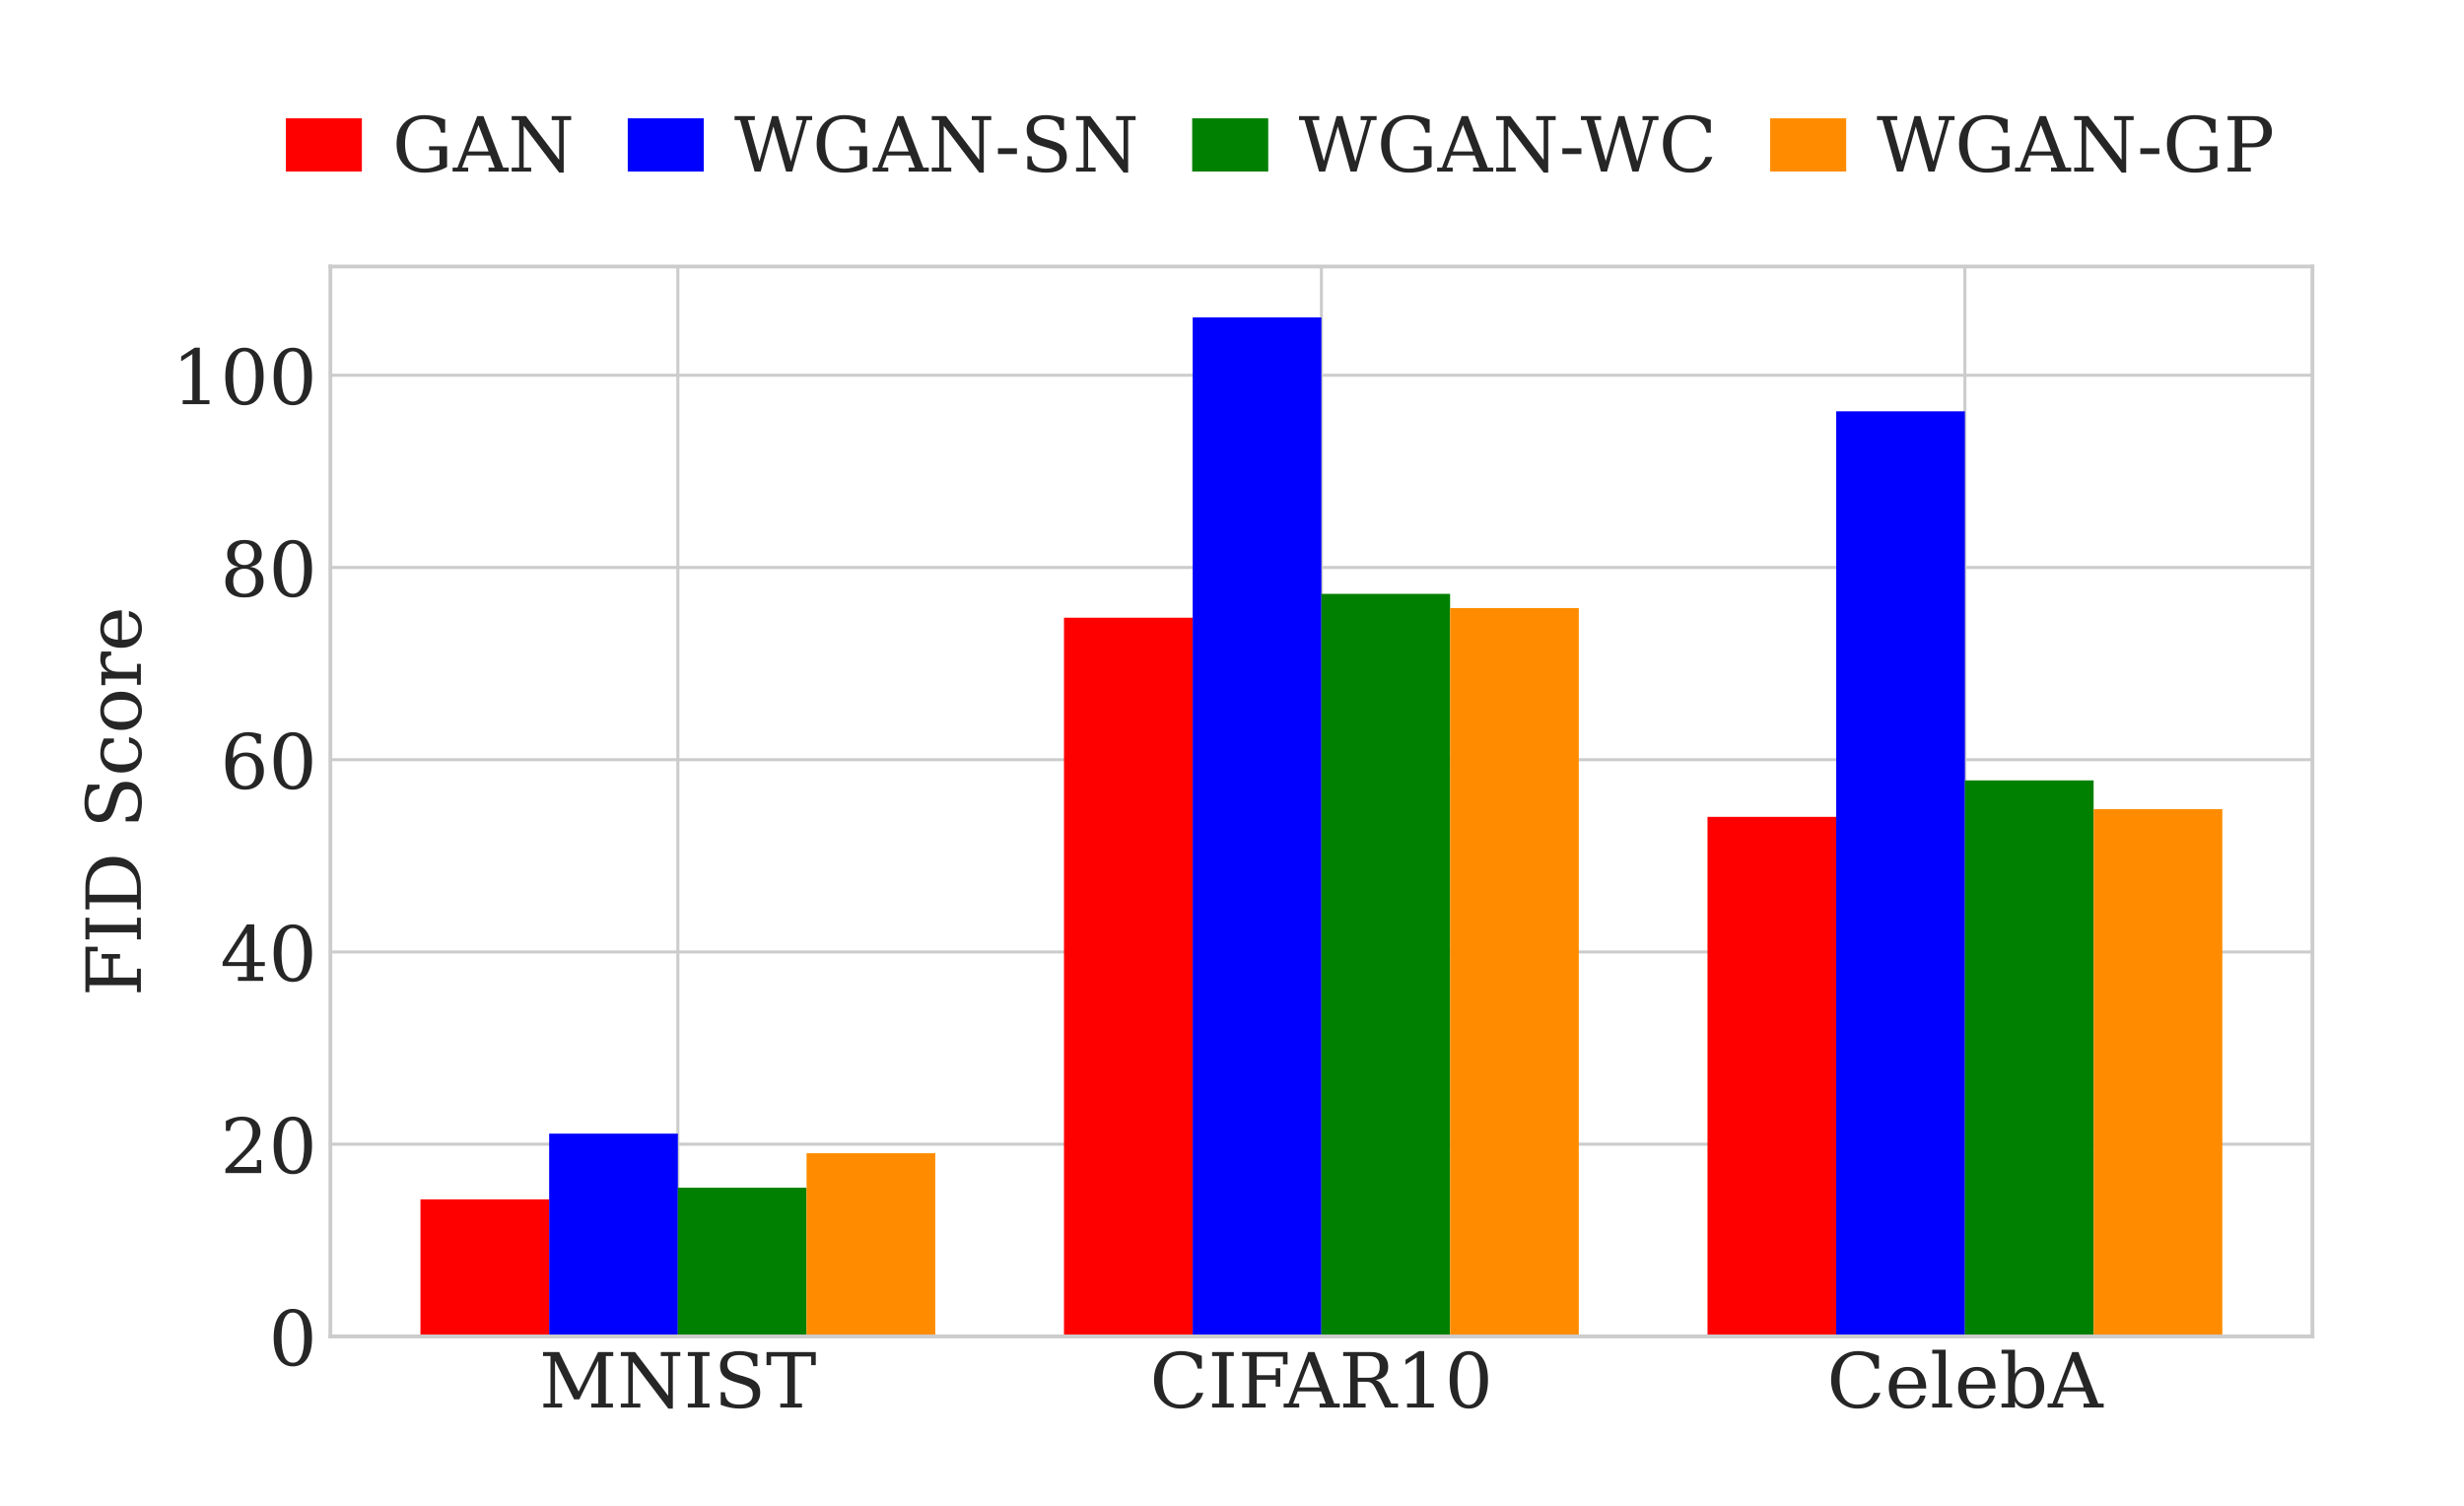
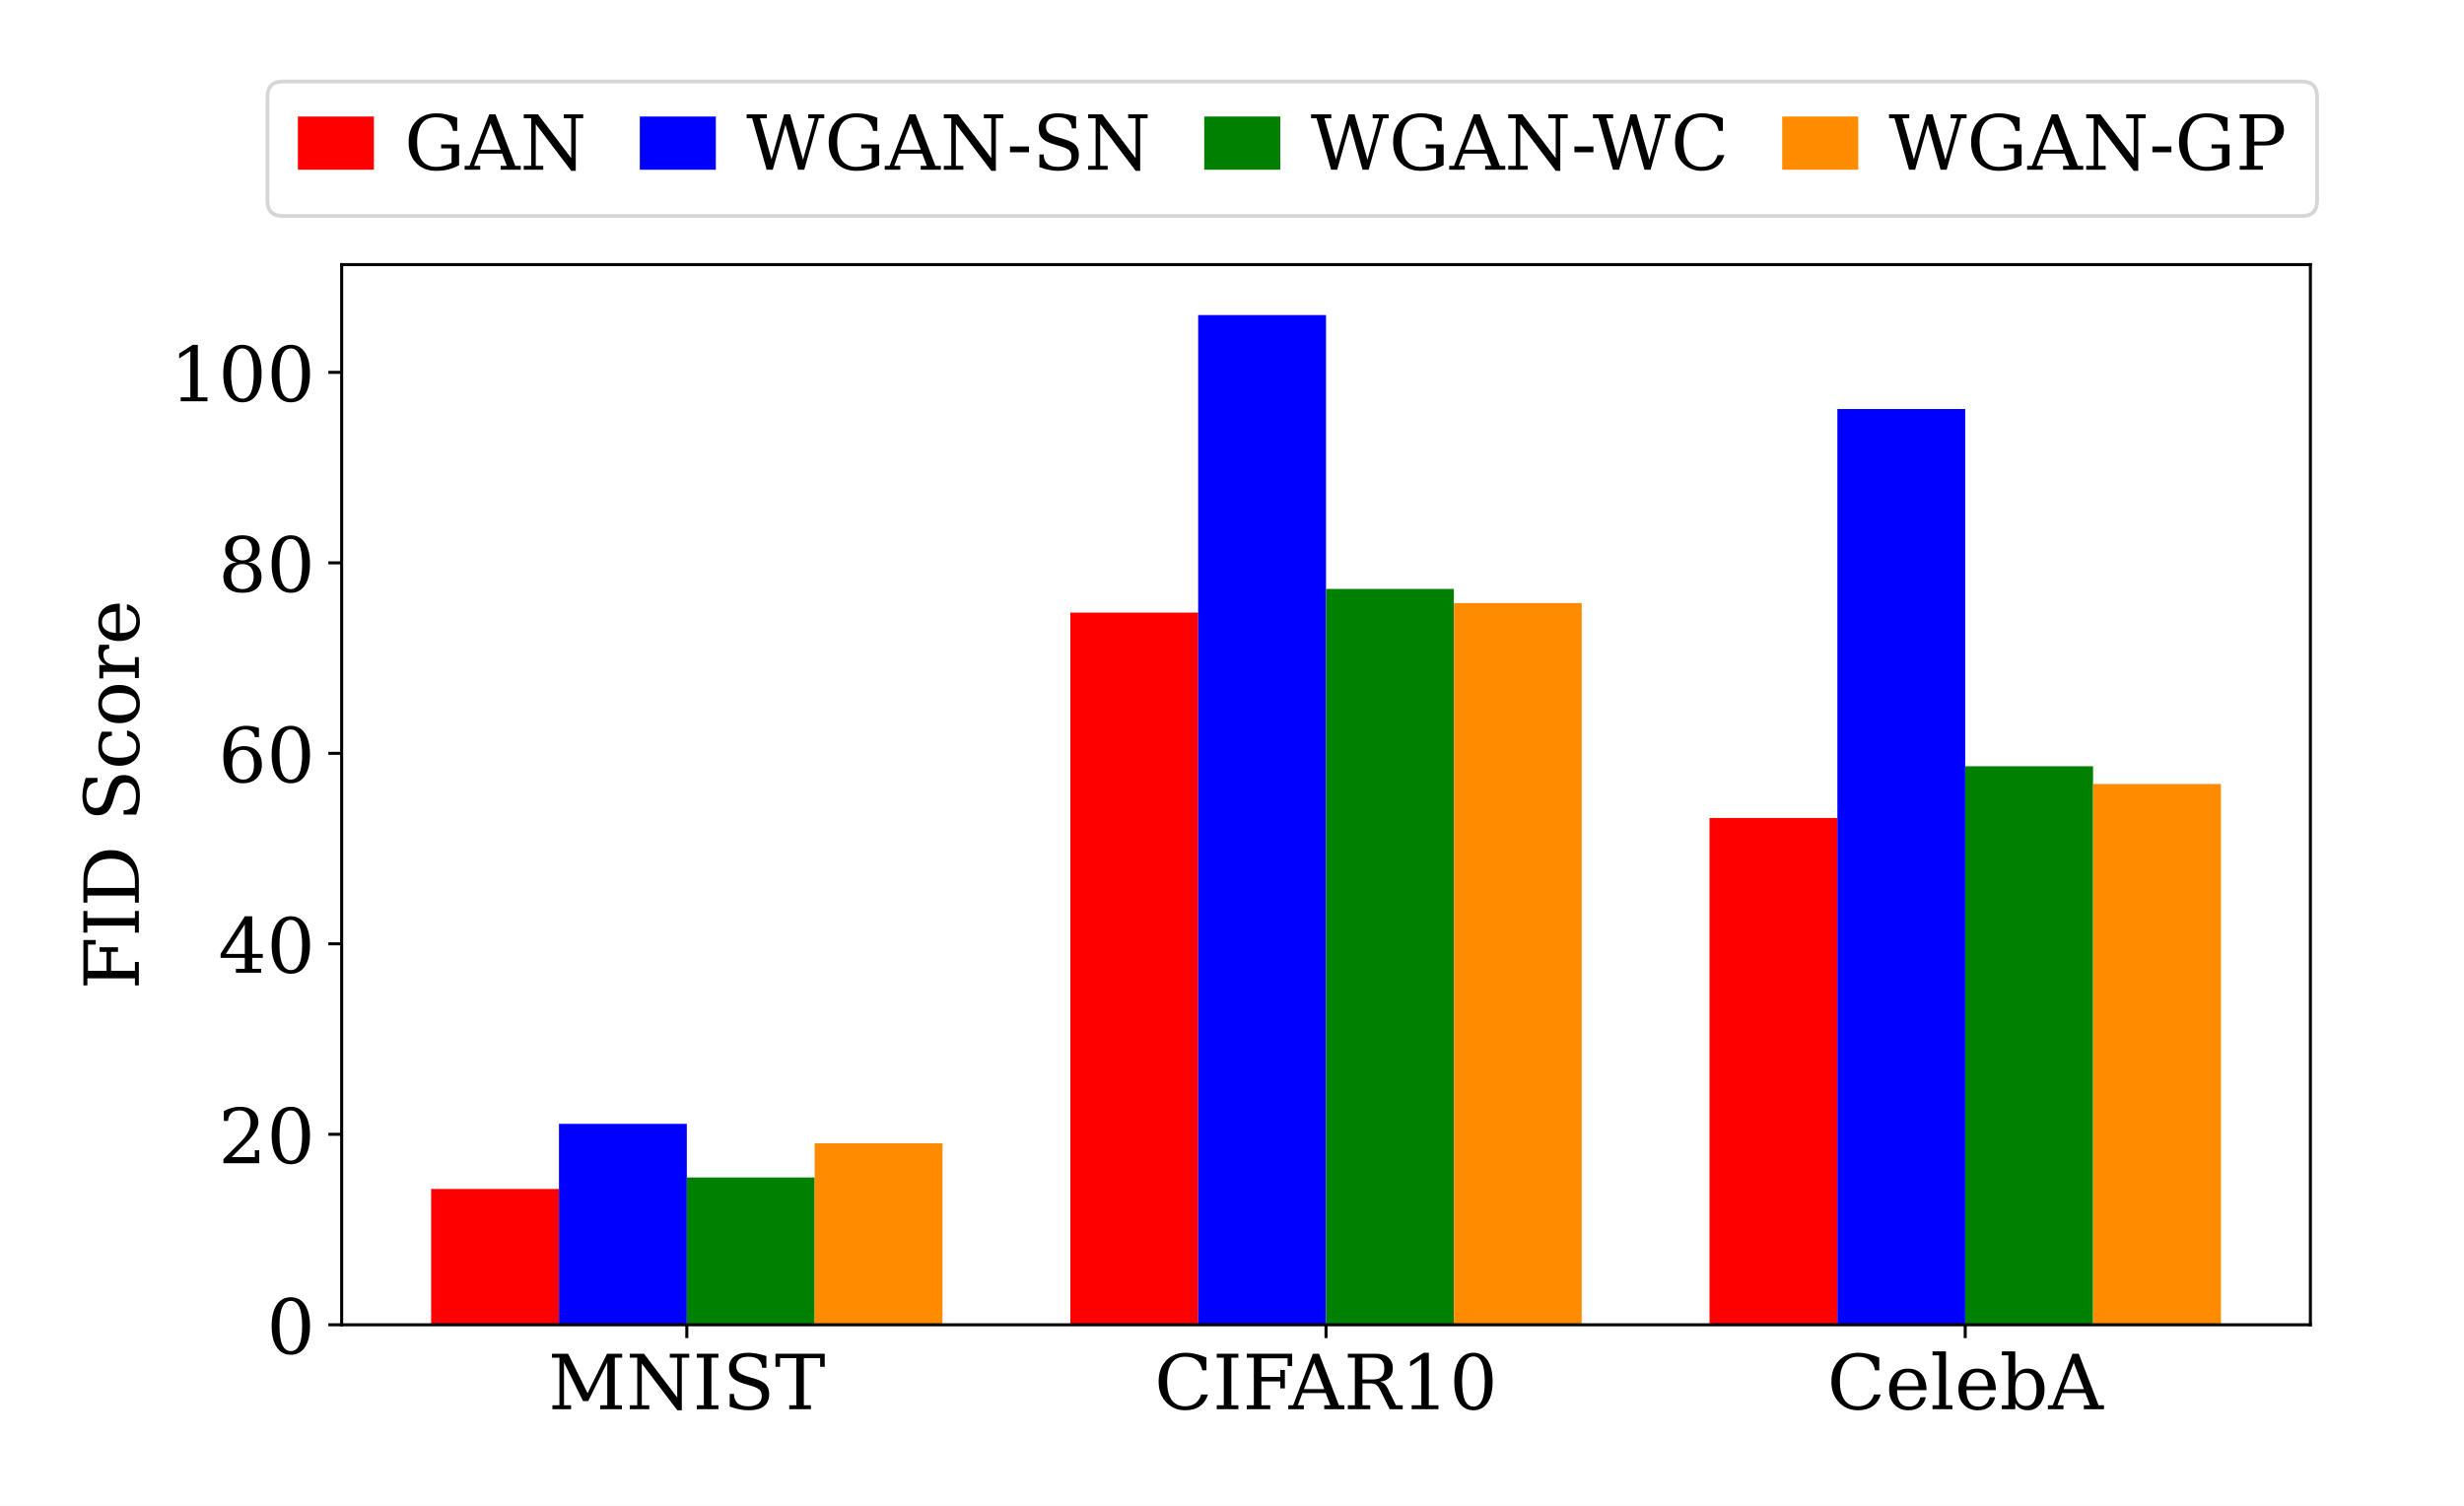
<svg xmlns="http://www.w3.org/2000/svg" xmlns:xlink="http://www.w3.org/1999/xlink" width="648pt" height="396pt" viewBox="0 0 648 396" version="1.1">
  <defs>
    <style type="text/css">*{stroke-linejoin: round; stroke-linecap: butt}</style>
  </defs>
  <g id="figure_1">
    <g id="patch_1">
      <path d="M 0 396  L 648 396  L 648 0  L 0 0  z " style="fill: #ffffff" />
    </g>
    <g id="axes_1">
      <g id="patch_2">
-         <path d="M 86.88 351.46  L 608.135 351.46  L 608.135 70.089  L 86.88 70.089  z " style="fill: #ffffff" />
+         <path d="M 89.85 348.4  L 607.6 348.4  L 607.6 69.59  L 89.85 69.59  z " style="fill: #ffffff" />
+       </g>
+       <g id="patch_3">
+         <path d="M 113.384 348.4  L 147.004 348.4  L 147.004 312.683  L 113.384 312.683  z " clip-path="url(#pfa371888ec)" style="fill: #ff0000" />
+       </g>
+       <g id="patch_4">
+         <path d="M 281.485 348.4  L 315.105 348.4  L 315.105 161.107  L 281.485 161.107  z " clip-path="url(#pfa371888ec)" style="fill: #ff0000" />
+       </g>
+       <g id="patch_5">
+         <path d="M 449.586 348.4  L 483.206 348.4  L 483.206 215.126  L 449.586 215.126  z " clip-path="url(#pfa371888ec)" style="fill: #ff0000" />
+       </g>
+       <g id="patch_6">
+         <path d="M 147.004 348.4  L 180.624 348.4  L 180.624 295.56  L 147.004 295.56  z " clip-path="url(#pfa371888ec)" style="fill: #0000ff" />
+       </g>
+       <g id="patch_7">
+         <path d="M 315.105 348.4  L 348.725 348.4  L 348.725 82.866  L 315.105 82.866  z " clip-path="url(#pfa371888ec)" style="fill: #0000ff" />
+       </g>
+       <g id="patch_8">
+         <path d="M 483.206 348.4  L 516.826 348.4  L 516.826 107.561  L 483.206 107.561  z " clip-path="url(#pfa371888ec)" style="fill: #0000ff" />
+       </g>
+       <g id="patch_9">
+         <path d="M 180.624 348.4  L 214.245 348.4  L 214.245 309.652  L 180.624 309.652  z " clip-path="url(#pfa371888ec)" style="fill: #008000" />
+       </g>
+       <g id="patch_10">
+         <path d="M 348.725 348.4  L 382.345 348.4  L 382.345 154.889  L 348.725 154.889  z " clip-path="url(#pfa371888ec)" style="fill: #008000" />
+       </g>
+       <g id="patch_11">
+         <path d="M 516.826 348.4  L 550.446 348.4  L 550.446 201.524  L 516.826 201.524  z " clip-path="url(#pfa371888ec)" style="fill: #008000" />
+       </g>
+       <g id="patch_12">
+         <path d="M 214.245 348.4  L 247.865 348.4  L 247.865 300.666  L 214.245 300.666  z " clip-path="url(#pfa371888ec)" style="fill: #ff8c00" />
+       </g>
+       <g id="patch_13">
+         <path d="M 382.345 348.4  L 415.966 348.4  L 415.966 158.591  L 382.345 158.591  z " clip-path="url(#pfa371888ec)" style="fill: #ff8c00" />
+       </g>
+       <g id="patch_14">
+         <path d="M 550.446 348.4  L 584.066 348.4  L 584.066 206.178  L 550.446 206.178  z " clip-path="url(#pfa371888ec)" style="fill: #ff8c00" />
      </g>
      <g id="matplotlib.axis_1">
        <g id="xtick_1">
          <g id="line2d_1">
-             <path d="M 178.269 351.46  L 178.269 70.089  " clip-path="url(#p772b84580a)" style="fill: none; stroke: #cccccc; stroke-width: 0.8; stroke-linecap: round" />
-           </g>
-           <g id="line2d_2" />
+             <defs>
+               <path id="m13db3ab533" d="M 0 0  L 0 3.5  " style="stroke: #000000; stroke-width: 0.8" />
+             </defs>
+             <g>
+               <use xlink:href="#m13db3ab533" x="180.624" y="348.4" style="stroke: #000000; stroke-width: 0.8" />
+             </g>
+           </g>
          <g id="text_1">
-             <g style="fill: #262626" transform="translate(141.8096 370.1569)scale(0.2 -0.2)">
+             <g transform="translate(144.165 370.5969) scale(0.2 -0.2)">
              <defs>
                <path id="DejaVuSerif-4d" d="M 353 0  L 353 331  L 947 331  L 947 4331  L 319 4331  L 319 4666  L 1678 4666  L 3316 1344  L 4953 4666  L 6228 4666  L 6228 4331  L 5606 4331  L 5606 331  L 6203 331  L 6203 0  L 4378 0  L 4378 331  L 4972 331  L 4972 3938  L 3372 684  L 2931 684  L 1331 3938  L 1331 331  L 1925 331  L 1925 0  L 353 0  z " transform="scale(0.015625)" />
                <path id="DejaVuSerif-4e" d="M 313 0  L 313 331  L 941 331  L 941 4331  L 313 4331  L 313 4666  L 1509 4666  L 4306 984  L 4306 4331  L 3681 4331  L 3681 4666  L 5319 4666  L 5319 4331  L 4691 4331  L 4691 -91  L 4313 -91  L 1325 3841  L 1325 331  L 1953 331  L 1953 0  L 313 0  z " transform="scale(0.015625)" />
                <path id="DejaVuSerif-49" d="M 1581 331  L 2175 331  L 2175 0  L 353 0  L 353 331  L 947 331  L 947 4331  L 353 4331  L 353 4666  L 2175 4666  L 2175 4331  L 1581 4331  L 1581 331  z " transform="scale(0.015625)" />
                <path id="DejaVuSerif-53" d="M 594 225  L 594 1288  L 953 1284  Q 969 753 1261 498  Q 1553 244 2150 244  Q 2706 244 2998 464  Q 3291 684 3291 1106  Q 3291 1444 3114 1625  Q 2938 1806 2369 1978  L 1753 2163  Q 1084 2366 811 2669  Q 538 2972 538 3500  Q 538 4094 959 4422  Q 1381 4750 2144 4750  Q 2469 4750 2856 4679  Q 3244 4609 3681 4475  L 3681 3481  L 3328 3481  Q 3275 3975 2998 4195  Q 2722 4416 2156 4416  Q 1663 4416 1405 4214  Q 1147 4013 1147 3628  Q 1147 3294 1340 3103  Q 1534 2913 2163 2725  L 2741 2553  Q 3375 2363 3645 2067  Q 3916 1772 3916 1275  Q 3916 597 3481 253  Q 3047 -91 2188 -91  Q 1803 -91 1404 -12  Q 1006 66 594 225  z " transform="scale(0.015625)" />
                <path id="DejaVuSerif-54" d="M 1222 0  L 1222 331  L 1819 331  L 1819 4294  L 447 4294  L 447 3566  L 63 3566  L 63 4666  L 4206 4666  L 4206 3566  L 3822 3566  L 3822 4294  L 2450 4294  L 2450 331  L 3047 331  L 3047 0  L 1222 0  z " transform="scale(0.015625)" />
              </defs>
              <use xlink:href="#DejaVuSerif-4d" />
              <use xlink:href="#DejaVuSerif-4e" x="102.393" />
              <use xlink:href="#DejaVuSerif-49" x="189.893" />
              <use xlink:href="#DejaVuSerif-53" x="229.395" />
              <use xlink:href="#DejaVuSerif-54" x="297.9" />
            </g>
          </g>
        </g>
        <g id="xtick_2">
-           <g id="line2d_3">
-             <path d="M 347.508 351.46  L 347.508 70.089  " clip-path="url(#p772b84580a)" style="fill: none; stroke: #cccccc; stroke-width: 0.8; stroke-linecap: round" />
-           </g>
-           <g id="line2d_4" />
+           <g id="line2d_2">
+             <g>
+               <use xlink:href="#m13db3ab533" x="348.725" y="348.4" style="stroke: #000000; stroke-width: 0.8" />
+             </g>
+           </g>
          <g id="text_2">
-             <g style="fill: #262626" transform="translate(302.3655 370.1569)scale(0.2 -0.2)">
+             <g transform="translate(303.583 370.5969) scale(0.2 -0.2)">
              <defs>
                <path id="DejaVuSerif-43" d="M 4513 1234  Q 4306 581 3820 245  Q 3334 -91 2591 -91  Q 2134 -91 1743 65  Q 1353 222 1050 525  Q 700 875 529 1320  Q 359 1766 359 2328  Q 359 3416 987 4083  Q 1616 4750 2644 4750  Q 3025 4750 3456 4650  Q 3888 4550 4384 4347  L 4384 3272  L 4031 3272  Q 3916 3859 3567 4137  Q 3219 4416 2591 4416  Q 1844 4416 1459 3886  Q 1075 3356 1075 2328  Q 1075 1303 1459 773  Q 1844 244 2591 244  Q 3113 244 3450 492  Q 3788 741 3938 1234  L 4513 1234  z " transform="scale(0.015625)" />
                <path id="DejaVuSerif-46" d="M 353 0  L 353 331  L 947 331  L 947 4331  L 353 4331  L 353 4666  L 4172 4666  L 4172 3628  L 3788 3628  L 3788 4281  L 1581 4281  L 1581 2719  L 3175 2719  L 3175 3303  L 3559 3303  L 3559 1753  L 3175 1753  L 3175 2338  L 1581 2338  L 1581 331  L 2328 331  L 2328 0  L 353 0  z " transform="scale(0.015625)" />
                <path id="DejaVuSerif-41" d="M 1281 1691  L 2994 1691  L 2138 3909  L 1281 1691  z M -38 0  L -38 331  L 372 331  L 2034 4666  L 2559 4666  L 4225 331  L 4684 331  L 4684 0  L 2988 0  L 2988 331  L 3506 331  L 3116 1356  L 1153 1356  L 763 331  L 1275 331  L 1275 0  L -38 0  z " transform="scale(0.015625)" />
                <path id="DejaVuSerif-52" d="M 3066 2316  Q 3284 2256 3442 2114  Q 3600 1972 3725 1716  L 4403 331  L 4972 331  L 4972 0  L 3872 0  L 3144 1484  Q 2934 1916 2759 2042  Q 2584 2169 2278 2169  L 1581 2169  L 1581 331  L 2241 331  L 2241 0  L 353 0  L 353 331  L 947 331  L 947 4331  L 353 4331  L 353 4666  L 2719 4666  Q 3400 4666 3770 4341  Q 4141 4016 4141 3419  Q 4141 2938 3870 2661  Q 3600 2384 3066 2316  z M 1581 2503  L 2503 2503  Q 2975 2503 3200 2726  Q 3425 2950 3425 3419  Q 3425 3888 3200 4109  Q 2975 4331 2503 4331  L 1581 4331  L 1581 2503  z " transform="scale(0.015625)" />
                <path id="DejaVuSerif-31" d="M 909 0  L 909 331  L 1722 331  L 1722 4213  L 781 3603  L 781 4013  L 1919 4750  L 2350 4750  L 2350 331  L 3163 331  L 3163 0  L 909 0  z " transform="scale(0.015625)" />
                <path id="DejaVuSerif-30" d="M 2034 219  Q 2513 219 2750 744  Q 2988 1269 2988 2328  Q 2988 3391 2750 3916  Q 2513 4441 2034 4441  Q 1556 4441 1318 3916  Q 1081 3391 1081 2328  Q 1081 1269 1318 744  Q 1556 219 2034 219  z M 2034 -91  Q 1275 -91 848 546  Q 422 1184 422 2328  Q 422 3475 848 4112  Q 1275 4750 2034 4750  Q 2797 4750 3222 4112  Q 3647 3475 3647 2328  Q 3647 1184 3222 546  Q 2797 -91 2034 -91  z " transform="scale(0.015625)" />
              </defs>
              <use xlink:href="#DejaVuSerif-43" />
              <use xlink:href="#DejaVuSerif-49" x="76.514" />
              <use xlink:href="#DejaVuSerif-46" x="116.016" />
              <use xlink:href="#DejaVuSerif-41" x="176.65" />
              <use xlink:href="#DejaVuSerif-52" x="248.867" />
              <use xlink:href="#DejaVuSerif-31" x="324.16" />
              <use xlink:href="#DejaVuSerif-30" x="387.783" />
            </g>
          </g>
        </g>
        <g id="xtick_3">
-           <g id="line2d_5">
-             <path d="M 516.746 351.46  L 516.746 70.089  " clip-path="url(#p772b84580a)" style="fill: none; stroke: #cccccc; stroke-width: 0.8; stroke-linecap: round" />
-           </g>
-           <g id="line2d_6" />
+           <g id="line2d_3">
+             <g>
+               <use xlink:href="#m13db3ab533" x="516.826" y="348.4" style="stroke: #000000; stroke-width: 0.8" />
+             </g>
+           </g>
          <g id="text_3">
-             <g style="fill: #262626" transform="translate(480.4355 370.1569)scale(0.2 -0.2)">
+             <g transform="translate(480.515 370.5969) scale(0.2 -0.2)">
              <defs>
                <path id="DejaVuSerif-65" d="M 3469 1600  L 991 1600  L 991 1575  Q 991 903 1244 561  Q 1497 219 1991 219  Q 2369 219 2611 417  Q 2853 616 2950 1006  L 3413 1006  Q 3275 459 2904 184  Q 2534 -91 1931 -91  Q 1203 -91 761 389  Q 319 869 319 1663  Q 319 2450 753 2931  Q 1188 3413 1894 3413  Q 2647 3413 3050 2948  Q 3453 2484 3469 1600  z M 2791 1931  Q 2772 2513 2545 2808  Q 2319 3103 1894 3103  Q 1497 3103 1269 2806  Q 1041 2509 991 1931  L 2791 1931  z " transform="scale(0.015625)" />
                <path id="DejaVuSerif-6c" d="M 1313 331  L 1856 331  L 1856 0  L 184 0  L 184 331  L 738 331  L 738 4531  L 184 4531  L 184 4863  L 1313 4863  L 1313 331  z " transform="scale(0.015625)" />
                <path id="DejaVuSerif-62" d="M 738 331  L 738 4531  L 184 4531  L 184 4863  L 1313 4863  L 1313 2803  Q 1481 3116 1742 3264  Q 2003 3413 2388 3413  Q 3000 3413 3387 2928  Q 3775 2444 3775 1663  Q 3775 881 3387 395  Q 3000 -91 2388 -91  Q 2003 -91 1742 57  Q 1481 206 1313 519  L 1313 0  L 184 0  L 184 331  L 738 331  z M 1313 1497  Q 1313 897 1542 583  Q 1772 269 2209 269  Q 2650 269 2876 622  Q 3103 975 3103 1663  Q 3103 2353 2876 2703  Q 2650 3053 2209 3053  Q 1772 3053 1542 2737  Q 1313 2422 1313 1825  L 1313 1497  z " transform="scale(0.015625)" />
              </defs>
              <use xlink:href="#DejaVuSerif-43" />
              <use xlink:href="#DejaVuSerif-65" x="76.514" />
              <use xlink:href="#DejaVuSerif-6c" x="135.693" />
              <use xlink:href="#DejaVuSerif-65" x="167.676" />
              <use xlink:href="#DejaVuSerif-62" x="226.855" />
              <use xlink:href="#DejaVuSerif-41" x="290.869" />
            </g>
          </g>
        </g>
      </g>
      <g id="matplotlib.axis_2">
        <g id="ytick_1">
+           <g id="line2d_4">
+             <defs>
+               <path id="me3b43afa11" d="M 0 0  L -3.5 0  " style="stroke: #000000; stroke-width: 0.8" />
+             </defs>
+             <g>
+               <use xlink:href="#me3b43afa11" x="89.85" y="348.4" style="stroke: #000000; stroke-width: 0.8" />
+             </g>
+           </g>
+           <g id="text_4">
+             <g transform="translate(70.125 355.9984) scale(0.2 -0.2)">
+               <use xlink:href="#DejaVuSerif-30" />
+             </g>
+           </g>
+         </g>
+         <g id="ytick_2">
+           <g id="line2d_5">
+             <g>
+               <use xlink:href="#me3b43afa11" x="89.85" y="298.305" style="stroke: #000000; stroke-width: 0.8" />
+             </g>
+           </g>
+           <g id="text_5">
+             <g transform="translate(57.4 305.903) scale(0.2 -0.2)">
+               <defs>
+                 <path id="DejaVuSerif-32" d="M 819 3553  L 469 3553  L 469 4384  Q 803 4563 1142 4656  Q 1481 4750 1806 4750  Q 2534 4750 2956 4397  Q 3378 4044 3378 3438  Q 3378 2753 2422 1800  Q 2347 1728 2309 1691  L 1131 513  L 3078 513  L 3078 1088  L 3444 1088  L 3444 0  L 434 0  L 434 341  L 1850 1753  Q 2319 2222 2519 2614  Q 2719 3006 2719 3438  Q 2719 3909 2473 4175  Q 2228 4441 1797 4441  Q 1350 4441 1106 4219  Q 863 3997 819 3553  z " transform="scale(0.015625)" />
+               </defs>
+               <use xlink:href="#DejaVuSerif-32" />
+               <use xlink:href="#DejaVuSerif-30" x="63.623" />
+             </g>
+           </g>
+         </g>
+         <g id="ytick_3">
+           <g id="line2d_6">
+             <g>
+               <use xlink:href="#me3b43afa11" x="89.85" y="248.209" style="stroke: #000000; stroke-width: 0.8" />
+             </g>
+           </g>
+           <g id="text_6">
+             <g transform="translate(57.4 255.8075) scale(0.2 -0.2)">
+               <defs>
+                 <path id="DejaVuSerif-34" d="M 2234 1581  L 2234 4063  L 641 1581  L 2234 1581  z M 3609 0  L 1484 0  L 1484 331  L 2234 331  L 2234 1247  L 197 1247  L 197 1588  L 2241 4750  L 2859 4750  L 2859 1581  L 3750 1581  L 3750 1247  L 2859 1247  L 2859 331  L 3609 331  L 3609 0  z " transform="scale(0.015625)" />
+               </defs>
+               <use xlink:href="#DejaVuSerif-34" />
+               <use xlink:href="#DejaVuSerif-30" x="63.623" />
+             </g>
+           </g>
+         </g>
+         <g id="ytick_4">
          <g id="line2d_7">
-             <path d="M 86.88 351.46  L 608.135 351.46  " clip-path="url(#p772b84580a)" style="fill: none; stroke: #cccccc; stroke-width: 0.8; stroke-linecap: round" />
-           </g>
-           <g id="line2d_8" />
-           <g id="text_4">
-             <g style="fill: #262626" transform="translate(70.655 359.0584)scale(0.2 -0.2)">
-               <use xlink:href="#DejaVuSerif-30" />
-             </g>
-           </g>
-         </g>
-         <g id="ytick_2">
+             <g>
+               <use xlink:href="#me3b43afa11" x="89.85" y="198.114" style="stroke: #000000; stroke-width: 0.8" />
+             </g>
+           </g>
+           <g id="text_7">
+             <g transform="translate(57.4 205.7121) scale(0.2 -0.2)">
+               <defs>
+                 <path id="DejaVuSerif-36" d="M 2094 219  Q 2534 219 2771 542  Q 3009 866 3009 1472  Q 3009 2078 2771 2401  Q 2534 2725 2094 2725  Q 1647 2725 1412 2412  Q 1178 2100 1178 1509  Q 1178 888 1415 553  Q 1653 219 2094 219  z M 1075 2569  Q 1288 2803 1556 2918  Q 1825 3034 2163 3034  Q 2859 3034 3264 2615  Q 3669 2197 3669 1472  Q 3669 763 3233 336  Q 2797 -91 2069 -91  Q 1278 -91 853 498  Q 428 1088 428 2181  Q 428 3406 931 4078  Q 1434 4750 2350 4750  Q 2597 4750 2869 4703  Q 3141 4656 3425 4563  L 3425 3794  L 3072 3794  Q 3034 4109 2831 4275  Q 2628 4441 2284 4441  Q 1678 4441 1381 3981  Q 1084 3522 1075 2569  z " transform="scale(0.015625)" />
+               </defs>
+               <use xlink:href="#DejaVuSerif-36" />
+               <use xlink:href="#DejaVuSerif-30" x="63.623" />
+             </g>
+           </g>
+         </g>
+         <g id="ytick_5">
+           <g id="line2d_8">
+             <g>
+               <use xlink:href="#me3b43afa11" x="89.85" y="148.018" style="stroke: #000000; stroke-width: 0.8" />
+             </g>
+           </g>
+           <g id="text_8">
+             <g transform="translate(57.4 155.6166) scale(0.2 -0.2)">
+               <defs>
+                 <path id="DejaVuSerif-38" d="M 2981 1275  Q 2981 1775 2732 2051  Q 2484 2328 2034 2328  Q 1584 2328 1336 2051  Q 1088 1775 1088 1275  Q 1088 772 1336 495  Q 1584 219 2034 219  Q 2484 219 2732 495  Q 2981 772 2981 1275  z M 2853 3541  Q 2853 3966 2637 4203  Q 2422 4441 2034 4441  Q 1650 4441 1433 4203  Q 1216 3966 1216 3541  Q 1216 3113 1433 2875  Q 1650 2638 2034 2638  Q 2422 2638 2637 2875  Q 2853 3113 2853 3541  z M 2516 2484  Q 3047 2413 3344 2092  Q 3641 1772 3641 1275  Q 3641 619 3225 264  Q 2809 -91 2034 -91  Q 1263 -91 845 264  Q 428 619 428 1275  Q 428 1772 725 2092  Q 1022 2413 1556 2484  Q 1084 2569 832 2842  Q 581 3116 581 3541  Q 581 4103 968 4426  Q 1356 4750 2034 4750  Q 2713 4750 3100 4426  Q 3488 4103 3488 3541  Q 3488 3116 3236 2842  Q 2984 2569 2516 2484  z " transform="scale(0.015625)" />
+               </defs>
+               <use xlink:href="#DejaVuSerif-38" />
+               <use xlink:href="#DejaVuSerif-30" x="63.623" />
+             </g>
+           </g>
+         </g>
+         <g id="ytick_6">
          <g id="line2d_9">
-             <path d="M 86.88 300.904  L 608.135 300.904  " clip-path="url(#p772b84580a)" style="fill: none; stroke: #cccccc; stroke-width: 0.8; stroke-linecap: round" />
-           </g>
-           <g id="line2d_10" />
-           <g id="text_5">
-             <g style="fill: #262626" transform="translate(57.93 308.5029)scale(0.2 -0.2)">
-               <defs>
-                 <path id="DejaVuSerif-32" d="M 819 3553  L 469 3553  L 469 4384  Q 803 4563 1142 4656  Q 1481 4750 1806 4750  Q 2534 4750 2956 4397  Q 3378 4044 3378 3438  Q 3378 2753 2422 1800  Q 2347 1728 2309 1691  L 1131 513  L 3078 513  L 3078 1088  L 3444 1088  L 3444 0  L 434 0  L 434 341  L 1850 1753  Q 2319 2222 2519 2614  Q 2719 3006 2719 3438  Q 2719 3909 2473 4175  Q 2228 4441 1797 4441  Q 1350 4441 1106 4219  Q 863 3997 819 3553  z " transform="scale(0.015625)" />
-               </defs>
-               <use xlink:href="#DejaVuSerif-32" />
-               <use xlink:href="#DejaVuSerif-30" x="63.623" />
-             </g>
-           </g>
-         </g>
-         <g id="ytick_3">
-           <g id="line2d_11">
-             <path d="M 86.88 250.349  L 608.135 250.349  " clip-path="url(#p772b84580a)" style="fill: none; stroke: #cccccc; stroke-width: 0.8; stroke-linecap: round" />
-           </g>
-           <g id="line2d_12" />
-           <g id="text_6">
-             <g style="fill: #262626" transform="translate(57.93 257.9474)scale(0.2 -0.2)">
-               <defs>
-                 <path id="DejaVuSerif-34" d="M 2234 1581  L 2234 4063  L 641 1581  L 2234 1581  z M 3609 0  L 1484 0  L 1484 331  L 2234 331  L 2234 1247  L 197 1247  L 197 1588  L 2241 4750  L 2859 4750  L 2859 1581  L 3750 1581  L 3750 1247  L 2859 1247  L 2859 331  L 3609 331  L 3609 0  z " transform="scale(0.015625)" />
-               </defs>
-               <use xlink:href="#DejaVuSerif-34" />
-               <use xlink:href="#DejaVuSerif-30" x="63.623" />
-             </g>
-           </g>
-         </g>
-         <g id="ytick_4">
-           <g id="line2d_13">
-             <path d="M 86.88 199.793  L 608.135 199.793  " clip-path="url(#p772b84580a)" style="fill: none; stroke: #cccccc; stroke-width: 0.8; stroke-linecap: round" />
-           </g>
-           <g id="line2d_14" />
-           <g id="text_7">
-             <g style="fill: #262626" transform="translate(57.93 207.3919)scale(0.2 -0.2)">
-               <defs>
-                 <path id="DejaVuSerif-36" d="M 2094 219  Q 2534 219 2771 542  Q 3009 866 3009 1472  Q 3009 2078 2771 2401  Q 2534 2725 2094 2725  Q 1647 2725 1412 2412  Q 1178 2100 1178 1509  Q 1178 888 1415 553  Q 1653 219 2094 219  z M 1075 2569  Q 1288 2803 1556 2918  Q 1825 3034 2163 3034  Q 2859 3034 3264 2615  Q 3669 2197 3669 1472  Q 3669 763 3233 336  Q 2797 -91 2069 -91  Q 1278 -91 853 498  Q 428 1088 428 2181  Q 428 3406 931 4078  Q 1434 4750 2350 4750  Q 2597 4750 2869 4703  Q 3141 4656 3425 4563  L 3425 3794  L 3072 3794  Q 3034 4109 2831 4275  Q 2628 4441 2284 4441  Q 1678 4441 1381 3981  Q 1084 3522 1075 2569  z " transform="scale(0.015625)" />
-               </defs>
-               <use xlink:href="#DejaVuSerif-36" />
-               <use xlink:href="#DejaVuSerif-30" x="63.623" />
-             </g>
-           </g>
-         </g>
-         <g id="ytick_5">
-           <g id="line2d_15">
-             <path d="M 86.88 149.238  L 608.135 149.238  " clip-path="url(#p772b84580a)" style="fill: none; stroke: #cccccc; stroke-width: 0.8; stroke-linecap: round" />
-           </g>
-           <g id="line2d_16" />
-           <g id="text_8">
-             <g style="fill: #262626" transform="translate(57.93 156.8363)scale(0.2 -0.2)">
-               <defs>
-                 <path id="DejaVuSerif-38" d="M 2981 1275  Q 2981 1775 2732 2051  Q 2484 2328 2034 2328  Q 1584 2328 1336 2051  Q 1088 1775 1088 1275  Q 1088 772 1336 495  Q 1584 219 2034 219  Q 2484 219 2732 495  Q 2981 772 2981 1275  z M 2853 3541  Q 2853 3966 2637 4203  Q 2422 4441 2034 4441  Q 1650 4441 1433 4203  Q 1216 3966 1216 3541  Q 1216 3113 1433 2875  Q 1650 2638 2034 2638  Q 2422 2638 2637 2875  Q 2853 3113 2853 3541  z M 2516 2484  Q 3047 2413 3344 2092  Q 3641 1772 3641 1275  Q 3641 619 3225 264  Q 2809 -91 2034 -91  Q 1263 -91 845 264  Q 428 619 428 1275  Q 428 1772 725 2092  Q 1022 2413 1556 2484  Q 1084 2569 832 2842  Q 581 3116 581 3541  Q 581 4103 968 4426  Q 1356 4750 2034 4750  Q 2713 4750 3100 4426  Q 3488 4103 3488 3541  Q 3488 3116 3236 2842  Q 2984 2569 2516 2484  z " transform="scale(0.015625)" />
-               </defs>
-               <use xlink:href="#DejaVuSerif-38" />
-               <use xlink:href="#DejaVuSerif-30" x="63.623" />
-             </g>
-           </g>
-         </g>
-         <g id="ytick_6">
-           <g id="line2d_17">
-             <path d="M 86.88 98.682  L 608.135 98.682  " clip-path="url(#p772b84580a)" style="fill: none; stroke: #cccccc; stroke-width: 0.8; stroke-linecap: round" />
-           </g>
-           <g id="line2d_18" />
+             <g>
+               <use xlink:href="#me3b43afa11" x="89.85" y="97.923" style="stroke: #000000; stroke-width: 0.8" />
+             </g>
+           </g>
          <g id="text_9">
-             <g style="fill: #262626" transform="translate(45.205 106.2808)scale(0.2 -0.2)">
+             <g transform="translate(44.675 105.5212) scale(0.2 -0.2)">
              <use xlink:href="#DejaVuSerif-31" />
              <use xlink:href="#DejaVuSerif-30" x="63.623" />
              <use xlink:href="#DejaVuSerif-30" x="127.246" />
            </g>
          </g>
        </g>
        <g id="text_10">
-           <g style="fill: #262626" transform="translate(37.04563 262.0277)rotate(-90)scale(0.2 -0.2)">
+           <g transform="translate(36.51562 260.248) rotate(-90) scale(0.2 -0.2)">
            <defs>
              <path id="DejaVuSerif-44" d="M 1581 331  L 2163 331  Q 3072 331 3558 850  Q 4044 1369 4044 2338  Q 4044 3306 3559 3818  Q 3075 4331 2163 4331  L 1581 4331  L 1581 331  z M 353 0  L 353 331  L 947 331  L 947 4331  L 353 4331  L 353 4666  L 2209 4666  Q 3416 4666 4089 4050  Q 4763 3434 4763 2338  Q 4763 1238 4088 619  Q 3413 0 2209 0  L 353 0  z " transform="scale(0.015625)" />
              <path id="DejaVuSerif-20" transform="scale(0.015625)" />
              <path id="DejaVuSerif-63" d="M 3291 997  Q 3169 466 2822 187  Q 2475 -91 1925 -91  Q 1200 -91 759 389  Q 319 869 319 1663  Q 319 2459 759 2936  Q 1200 3413 1925 3413  Q 2241 3413 2553 3339  Q 2866 3266 3181 3116  L 3181 2266  L 2847 2266  Q 2781 2703 2561 2903  Q 2341 3103 1931 3103  Q 1466 3103 1228 2742  Q 991 2381 991 1663  Q 991 944 1227 581  Q 1463 219 1931 219  Q 2303 219 2525 412  Q 2747 606 2828 997  L 3291 997  z " transform="scale(0.015625)" />
              <path id="DejaVuSerif-6f" d="M 1925 219  Q 2388 219 2623 584  Q 2859 950 2859 1663  Q 2859 2375 2623 2739  Q 2388 3103 1925 3103  Q 1463 3103 1227 2739  Q 991 2375 991 1663  Q 991 950 1228 584  Q 1466 219 1925 219  z M 1925 -91  Q 1200 -91 759 389  Q 319 869 319 1663  Q 319 2456 758 2934  Q 1197 3413 1925 3413  Q 2653 3413 3092 2934  Q 3531 2456 3531 1663  Q 3531 869 3092 389  Q 2653 -91 1925 -91  z " transform="scale(0.015625)" />
              <path id="DejaVuSerif-72" d="M 3059 3328  L 3059 2497  L 2728 2497  Q 2713 2744 2591 2866  Q 2469 2988 2234 2988  Q 1809 2988 1582 2694  Q 1356 2400 1356 1850  L 1356 331  L 2022 331  L 2022 0  L 263 0  L 263 331  L 781 331  L 781 2994  L 231 2994  L 231 3322  L 1356 3322  L 1356 2731  Q 1525 3078 1790 3245  Q 2056 3413 2438 3413  Q 2578 3413 2733 3391  Q 2888 3369 3059 3328  z " transform="scale(0.015625)" />
            </defs>
            <use xlink:href="#DejaVuSerif-46" />
            <use xlink:href="#DejaVuSerif-49" x="69.385" />
            <use xlink:href="#DejaVuSerif-44" x="108.887" />
            <use xlink:href="#DejaVuSerif-20" x="189.062" />
            <use xlink:href="#DejaVuSerif-53" x="220.85" />
            <use xlink:href="#DejaVuSerif-63" x="289.355" />
            <use xlink:href="#DejaVuSerif-6f" x="345.361" />
            <use xlink:href="#DejaVuSerif-72" x="405.566" />
            <use xlink:href="#DejaVuSerif-65" x="453.369" />
          </g>
        </g>
      </g>
-       <g id="patch_3">
-         <path d="M 110.573 351.46  L 144.421 351.46  L 144.421 315.415  L 110.573 315.415  z " clip-path="url(#p772b84580a)" style="fill: #ff0000" />
-       </g>
-       <g id="patch_4">
-         <path d="M 279.812 351.46  L 313.66 351.46  L 313.66 162.447  L 279.812 162.447  z " clip-path="url(#p772b84580a)" style="fill: #ff0000" />
-       </g>
-       <g id="patch_5">
-         <path d="M 449.051 351.46  L 482.899 351.46  L 482.899 214.827  L 449.051 214.827  z " clip-path="url(#p772b84580a)" style="fill: #ff0000" />
-       </g>
-       <g id="patch_6">
-         <path d="M 144.421 351.46  L 178.269 351.46  L 178.269 298.134  L 144.421 298.134  z " clip-path="url(#p772b84580a)" style="fill: #0000ff" />
-       </g>
-       <g id="patch_7">
-         <path d="M 313.66 351.46  L 347.508 351.46  L 347.508 83.488  L 313.66 83.488  z " clip-path="url(#p772b84580a)" style="fill: #0000ff" />
-       </g>
-       <g id="patch_8">
-         <path d="M 482.899 351.46  L 516.746 351.46  L 516.746 108.171  L 482.899 108.171  z " clip-path="url(#p772b84580a)" style="fill: #0000ff" />
-       </g>
-       <g id="patch_9">
-         <path d="M 178.269 351.46  L 212.117 351.46  L 212.117 312.356  L 178.269 312.356  z " clip-path="url(#p772b84580a)" style="fill: #008000" />
-       </g>
-       <g id="patch_10">
-         <path d="M 347.508 351.46  L 381.355 351.46  L 381.355 156.172  L 347.508 156.172  z " clip-path="url(#p772b84580a)" style="fill: #008000" />
-       </g>
-       <g id="patch_11">
-         <path d="M 516.746 351.46  L 550.594 351.46  L 550.594 205.228  L 516.746 205.228  z " clip-path="url(#p772b84580a)" style="fill: #008000" />
-       </g>
-       <g id="patch_12">
-         <path d="M 212.117 351.46  L 245.964 351.46  L 245.964 303.288  L 212.117 303.288  z " clip-path="url(#p772b84580a)" style="fill: #ff8c00" />
-       </g>
-       <g id="patch_13">
-         <path d="M 381.355 351.46  L 415.203 351.46  L 415.203 159.908  L 381.355 159.908  z " clip-path="url(#p772b84580a)" style="fill: #ff8c00" />
-       </g>
-       <g id="patch_14">
-         <path d="M 550.594 351.46  L 584.442 351.46  L 584.442 212.782  L 550.594 212.782  z " clip-path="url(#p772b84580a)" style="fill: #ff8c00" />
-       </g>
      <g id="patch_15">
-         <path d="M 86.88 351.46  L 86.88 70.089  " style="fill: none; stroke: #cccccc; stroke-linejoin: miter; stroke-linecap: square" />
+         <path d="M 89.85 348.4  L 89.85 69.59  " style="fill: none; stroke: #000000; stroke-width: 0.8; stroke-linejoin: miter; stroke-linecap: square" />
      </g>
      <g id="patch_16">
-         <path d="M 608.135 351.46  L 608.135 70.089  " style="fill: none; stroke: #cccccc; stroke-linejoin: miter; stroke-linecap: square" />
+         <path d="M 607.6 348.4  L 607.6 69.59  " style="fill: none; stroke: #000000; stroke-width: 0.8; stroke-linejoin: miter; stroke-linecap: square" />
      </g>
      <g id="patch_17">
-         <path d="M 86.88 351.46  L 608.135 351.46  " style="fill: none; stroke: #cccccc; stroke-linejoin: miter; stroke-linecap: square" />
+         <path d="M 89.85 348.4  L 607.6 348.4  " style="fill: none; stroke: #000000; stroke-width: 0.8; stroke-linejoin: miter; stroke-linecap: square" />
      </g>
      <g id="patch_18">
-         <path d="M 86.88 70.089  L 608.135 70.089  " style="fill: none; stroke: #cccccc; stroke-linejoin: miter; stroke-linecap: square" />
+         <path d="M 89.85 69.59  L 607.6 69.59  " style="fill: none; stroke: #000000; stroke-width: 0.8; stroke-linejoin: miter; stroke-linecap: square" />
      </g>
      <g id="legend_1">
        <g id="patch_19">
-           <path d="M 75.168 45.116  L 95.168 45.116  L 95.168 31.116  L 75.168 31.116  z " style="fill: #ff0000" />
+           <path d="M 74.338 56.802  L 605.366 56.802  Q 609.366 56.802 609.366 52.802  L 609.366 25.445  Q 609.366 21.445 605.366 21.445  L 74.338 21.445  Q 70.338 21.445 70.338 25.445  L 70.338 52.802  Q 70.338 56.802 74.338 56.802  z " style="fill: #ffffff; opacity: 0.8; stroke: #cccccc; stroke-linejoin: miter" />
+         </g>
+         <g id="patch_20">
+           <path d="M 78.338 44.642  L 98.338 44.642  L 98.338 30.642  L 78.338 30.642  z " style="fill: #ff0000" />
        </g>
        <g id="text_11">
-           <g style="fill: #262626" transform="translate(103.1684 45.11612)scale(0.2 -0.2)">
+           <g transform="translate(106.3382 44.64232) scale(0.2 -0.2)">
            <defs>
              <path id="DejaVuSerif-47" d="M 4097 3272  Q 3988 3856 3641 4136  Q 3294 4416 2675 4416  Q 1869 4416 1472 3897  Q 1075 3378 1075 2328  Q 1075 1300 1484 772  Q 1894 244 2688 244  Q 3041 244 3362 331  Q 3684 419 3975 594  L 3975 1797  L 3097 1797  L 3097 2131  L 4609 2131  L 4609 391  Q 4194 150 3714 29  Q 3234 -91 2688 -91  Q 1631 -91 995 570  Q 359 1231 359 2328  Q 359 3434 996 4092  Q 1634 4750 2713 4750  Q 3113 4750 3539 4658  Q 3966 4566 4447 4378  L 4447 3272  L 4097 3272  z " transform="scale(0.015625)" />
            </defs>
            <use xlink:href="#DejaVuSerif-47" />
            <use xlink:href="#DejaVuSerif-41" x="79.883" />
            <use xlink:href="#DejaVuSerif-4e" x="152.1" />
          </g>
        </g>
-         <g id="patch_20">
-           <path d="M 165.09 45.116  L 185.09 45.116  L 185.09 31.116  L 165.09 31.116  z " style="fill: #0000ff" />
+         <g id="patch_21">
+           <path d="M 168.26 44.642  L 188.26 44.642  L 188.26 30.642  L 168.26 30.642  z " style="fill: #0000ff" />
        </g>
        <g id="text_12">
-           <g style="fill: #262626" transform="translate(193.0903 45.11612)scale(0.2 -0.2)">
+           <g transform="translate(196.2601 44.64232) scale(0.2 -0.2)">
            <defs>
              <path id="DejaVuSerif-57" d="M 4878 0  L 4366 0  L 3297 3794  L 2228 0  L 1716 0  L 494 4331  L 31 4331  L 31 4666  L 1734 4666  L 1734 4331  L 1153 4331  L 2125 884  L 3188 4666  L 3694 4666  L 4775 844  L 5753 4331  L 5216 4331  L 5216 4666  L 6559 4666  L 6559 4331  L 6100 4331  L 4878 0  z " transform="scale(0.015625)" />
              <path id="DejaVuSerif-2d" d="M 281 1959  L 1881 1959  L 1881 1472  L 281 1472  L 281 1959  z " transform="scale(0.015625)" />
            </defs>
            <use xlink:href="#DejaVuSerif-57" />
            <use xlink:href="#DejaVuSerif-47" x="102.783" />
            <use xlink:href="#DejaVuSerif-41" x="182.666" />
            <use xlink:href="#DejaVuSerif-4e" x="254.883" />
            <use xlink:href="#DejaVuSerif-2d" x="342.383" />
            <use xlink:href="#DejaVuSerif-53" x="376.172" />
            <use xlink:href="#DejaVuSerif-4e" x="444.678" />
          </g>
        </g>
-         <g id="patch_21">
-           <path d="M 313.528 45.116  L 333.528 45.116  L 333.528 31.116  L 313.528 31.116  z " style="fill: #008000" />
+         <g id="patch_22">
+           <path d="M 316.698 44.642  L 336.698 44.642  L 336.698 30.642  L 316.698 30.642  z " style="fill: #008000" />
        </g>
        <g id="text_13">
-           <g style="fill: #262626" transform="translate(341.5278 45.11612)scale(0.2 -0.2)">
+           <g transform="translate(344.6976 44.64232) scale(0.2 -0.2)">
            <use xlink:href="#DejaVuSerif-57" />
            <use xlink:href="#DejaVuSerif-47" x="102.783" />
            <use xlink:href="#DejaVuSerif-41" x="182.666" />
            <use xlink:href="#DejaVuSerif-4e" x="254.883" />
            <use xlink:href="#DejaVuSerif-2d" x="342.383" />
            <use xlink:href="#DejaVuSerif-57" x="370.672" />
            <use xlink:href="#DejaVuSerif-43" x="473.455" />
          </g>
        </g>
-         <g id="patch_22">
-           <path d="M 465.525 45.116  L 485.525 45.116  L 485.525 31.116  L 465.525 31.116  z " style="fill: #ff8c00" />
+         <g id="patch_23">
+           <path d="M 468.694 44.642  L 488.694 44.642  L 488.694 30.642  L 468.694 30.642  z " style="fill: #ff8c00" />
        </g>
        <g id="text_14">
-           <g style="fill: #262626" transform="translate(493.5247 45.11612)scale(0.2 -0.2)">
+           <g transform="translate(496.6945 44.64232) scale(0.2 -0.2)">
            <defs>
              <path id="DejaVuSerif-50" d="M 1581 2375  L 2406 2375  Q 2872 2375 3115 2626  Q 3359 2878 3359 3353  Q 3359 3831 3115 4081  Q 2872 4331 2406 4331  L 1581 4331  L 1581 2375  z M 353 0  L 353 331  L 947 331  L 947 4331  L 353 4331  L 353 4666  L 2559 4666  Q 3259 4666 3668 4311  Q 4078 3956 4078 3353  Q 4078 2753 3668 2397  Q 3259 2041 2559 2041  L 1581 2041  L 1581 331  L 2303 331  L 2303 0  L 353 0  z " transform="scale(0.015625)" />
            </defs>
            <use xlink:href="#DejaVuSerif-57" />
            <use xlink:href="#DejaVuSerif-47" x="102.783" />
            <use xlink:href="#DejaVuSerif-41" x="182.666" />
            <use xlink:href="#DejaVuSerif-4e" x="254.883" />
            <use xlink:href="#DejaVuSerif-2d" x="342.383" />
            <use xlink:href="#DejaVuSerif-47" x="376.172" />
            <use xlink:href="#DejaVuSerif-50" x="456.055" />
          </g>
        </g>
      </g>
    </g>
  </g>
  <defs>
-     <clipPath id="p772b84580a">
-       <rect x="86.88" y="70.089" width="521.255" height="281.371" />
+     <clipPath id="pfa371888ec">
+       <rect x="89.85" y="69.59" width="517.75" height="278.81" />
    </clipPath>
  </defs>
</svg>
